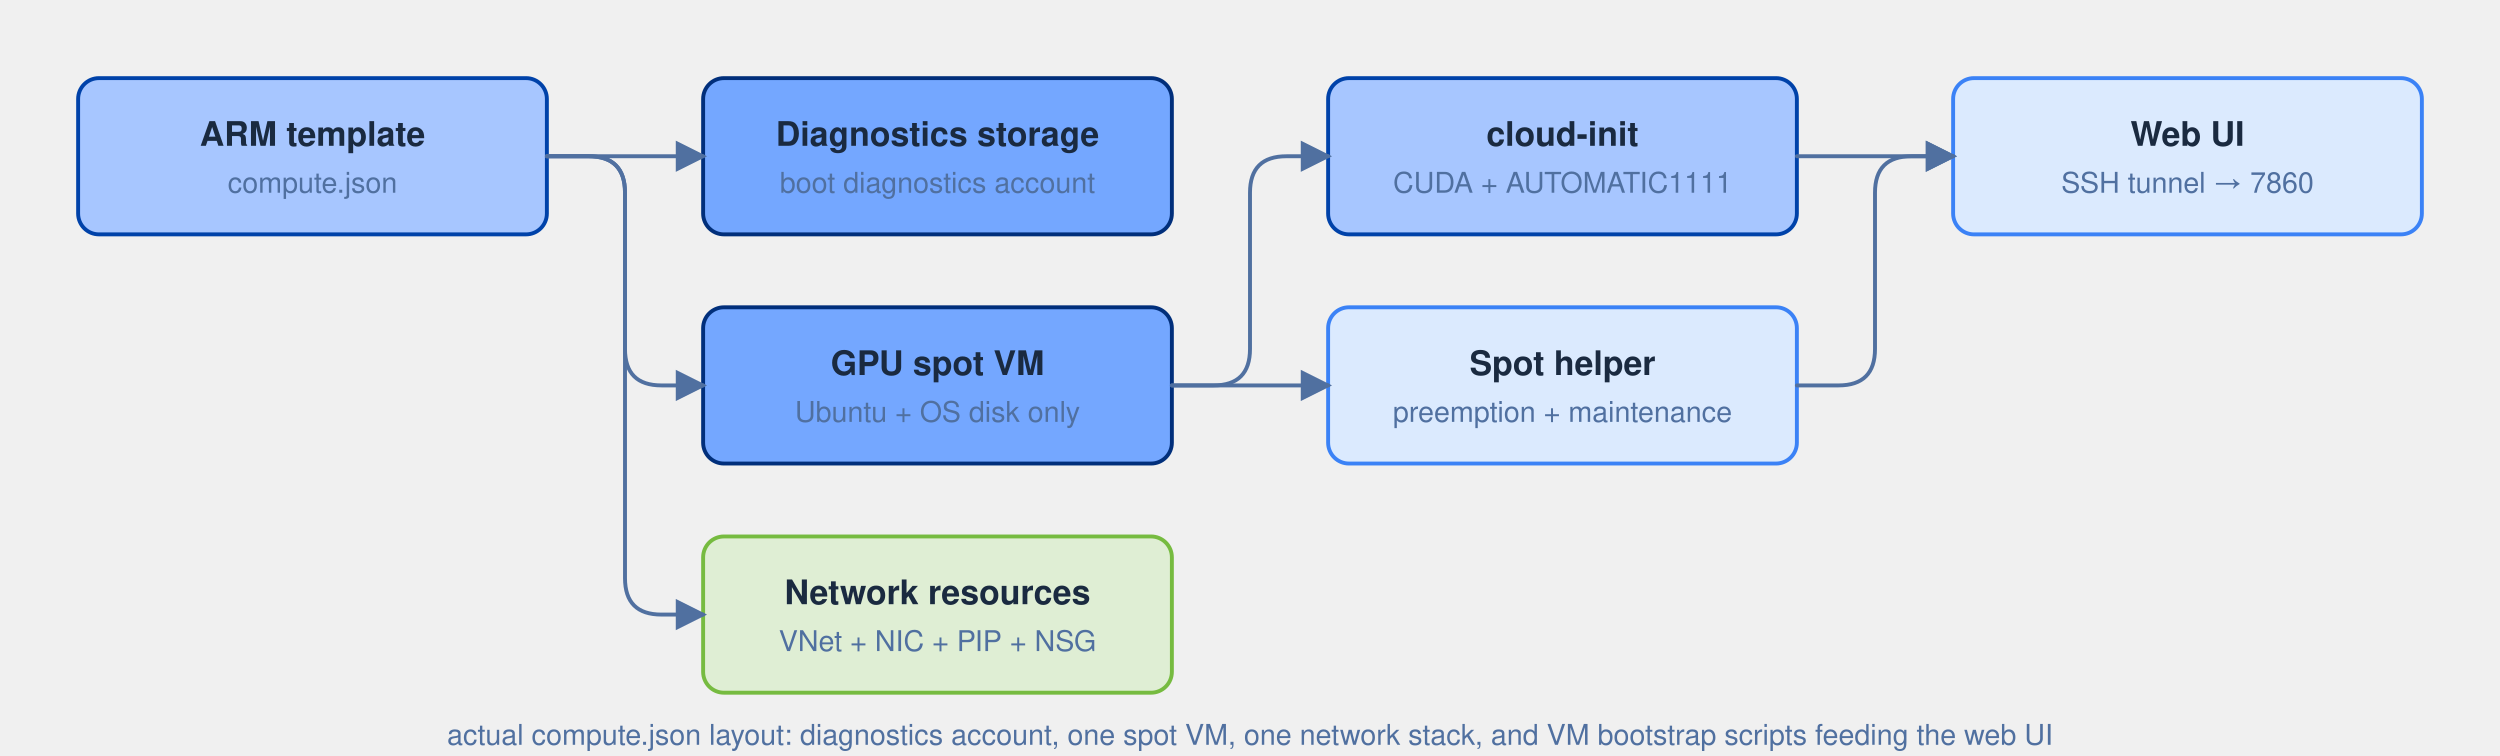
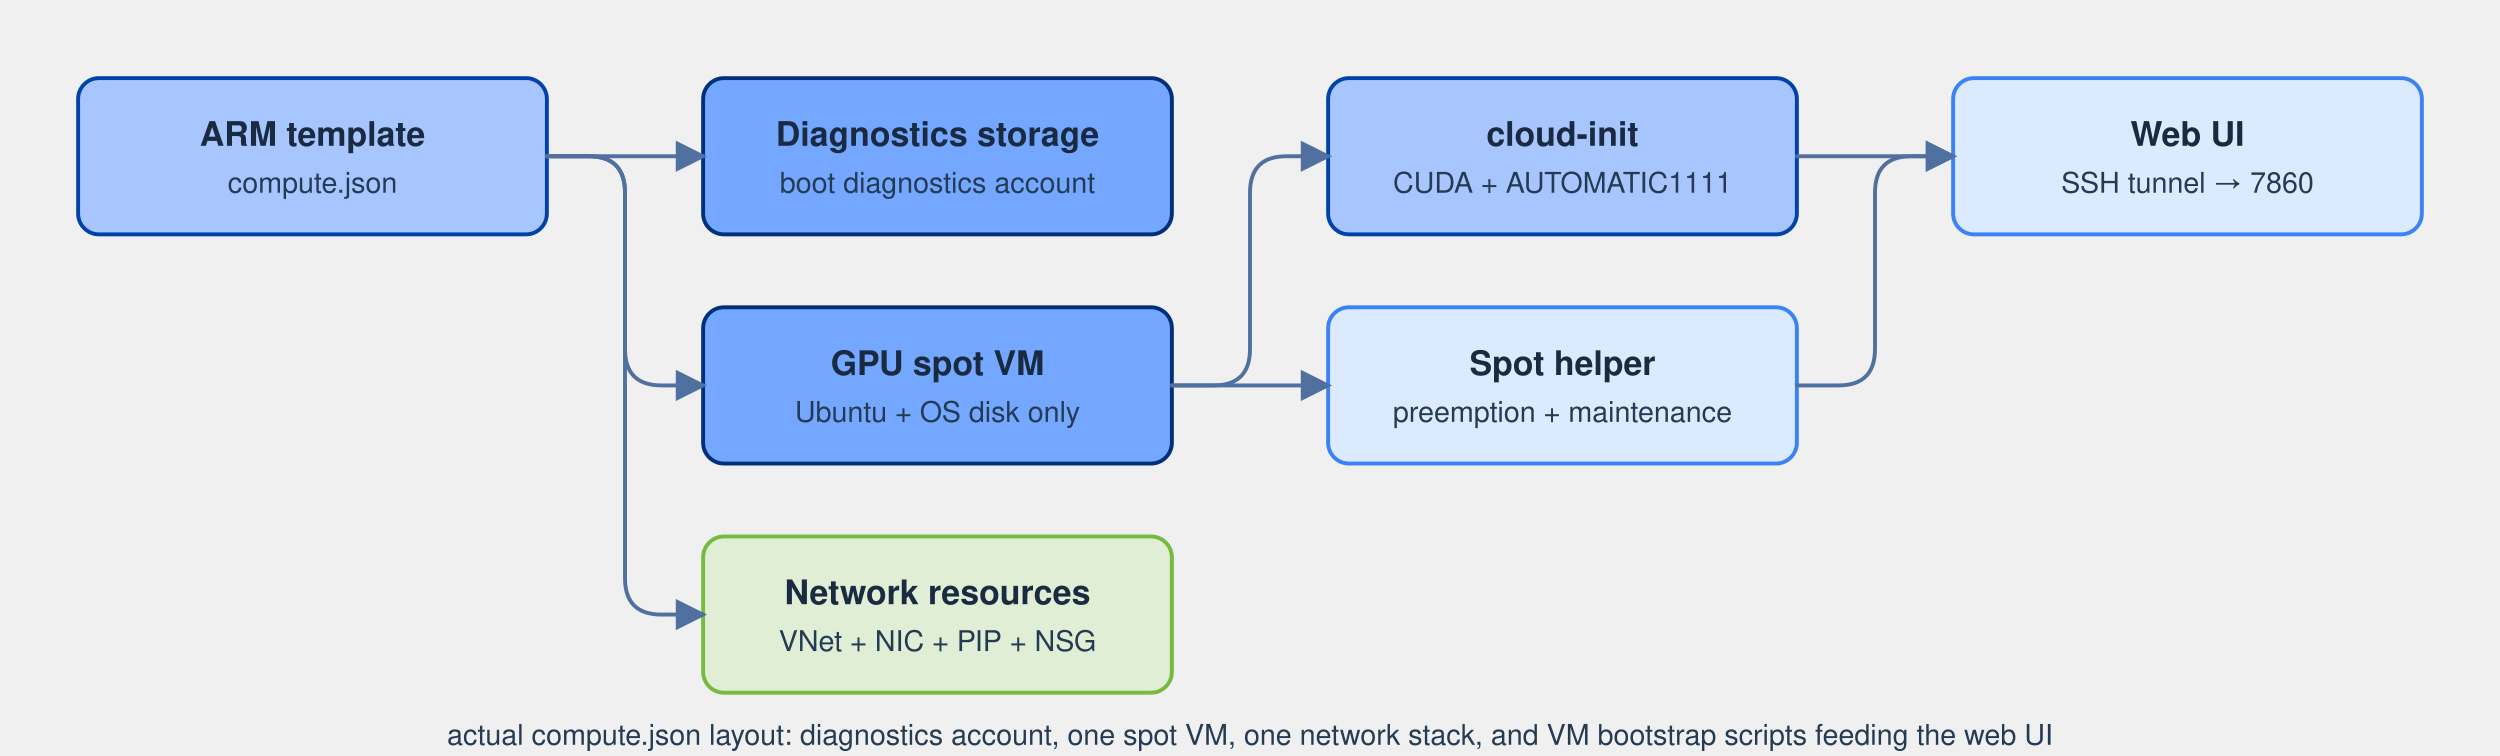
<svg xmlns="http://www.w3.org/2000/svg" viewBox="0 0 960 290">
  <style>
    /* Default: light mode (for rsvg-convert and non-media-query agents) */
    .bg { fill: transparent; }
    .box { fill: #ffffff; stroke: #707070; stroke-width: 1.5; }
    .box-accent { fill: #dbeafe; stroke: #3b82f6; stroke-width: 1.5; }
    .box-green { fill: #74a7ff; stroke: #012f7b; stroke-width: 1.5; }
    .box-warm { fill: #fef3c7; stroke: #d97706; stroke-width: 1.5; }
    .box-purple { fill: #adadad; stroke: #000000; stroke-width: 1.5; }
    .box-teal { fill: #ebebeb; stroke: #474747; stroke-width: 1.5; }
    .box-slate { fill: #a7c6ff; stroke: #0042a9; stroke-width: 1.5; }
    .box-indigo { fill: #dfeed4; stroke: #4e7a27; stroke-width: 1.5; }
    .box-rose { fill: #dfeed4; stroke: #76bb40; stroke-width: 1.5; }
    .box-orange { fill: #ffedd5; stroke: #ea580c; stroke-width: 1.5; }
    .box-cyan { fill: #d9c9fe; stroke: #5e30eb; stroke-width: 1.5; }
    .label { fill: #1a2a40; }
-     .sub { fill: #5070a0; }
+     .sub { fill: #243b53; }
    text { font-family: -apple-system, "Segoe UI", Helvetica, sans-serif; }
    .label { font-size: 13px; font-weight: 600; }
    .sub { font-size: 11px; }
    @media (prefers-color-scheme: dark) {
      .bg { fill: transparent; }
      .box { fill: #1a1e2a; stroke: #505050; }
      .box-accent { fill: #0d1e38; stroke: #2b5cb0; }
      .box-green { fill: #0a1a3a; stroke: #4a80d0; }
      .box-warm { fill: #221a10; stroke: #a06020; }
      .box-purple { fill: #222222; stroke: #666666; }
      .box-teal { fill: #1e1e1e; stroke: #666666; }
      .box-slate { fill: #0d1a38; stroke: #4a7ad0; }
      .box-indigo { fill: #1a2810; stroke: #5a8a30; }
      .box-rose { fill: #1a2810; stroke: #5aaa30; }
      .box-orange { fill: #2a1a08; stroke: #f97316; }
      .box-cyan { fill: #1a1030; stroke: #7040d0; }
      .label { fill: #d0daf0; }
      .sub { fill: #90a8c0; }
    }
  </style>
  <defs>
    <marker id="ah" markerWidth="8" markerHeight="8" refX="7" refY="4" orient="auto">
      <path d="M0,0 L8,4 L0,8z" fill="#5070a0" stroke="none" />
    </marker>
    <marker id="ahs" markerWidth="8" markerHeight="8" refX="7" refY="4" orient="auto">
      <path d="M0,0 L8,4 L0,8z" fill="#3b82f6" stroke="none" />
    </marker>
  </defs>
  <rect width="960" height="290" class="bg" rx="8" />
  <rect x="30" y="30" width="180" height="60" rx="8" class="box-slate" />
  <text x="120" y="56" text-anchor="middle" class="label">ARM template</text>
  <text x="120" y="74" text-anchor="middle" class="sub">compute.json</text>
  <rect x="270" y="30" width="180" height="60" rx="8" class="box-green" />
  <text x="360" y="56" text-anchor="middle" class="label">Diagnostics storage</text>
  <text x="360" y="74" text-anchor="middle" class="sub">boot diagnostics account</text>
  <rect x="270" y="118" width="180" height="60" rx="8" class="box-green" />
  <text x="360" y="144" text-anchor="middle" class="label">GPU spot VM</text>
  <text x="360" y="162" text-anchor="middle" class="sub">Ubuntu + OS disk only</text>
  <rect x="270" y="206" width="180" height="60" rx="8" class="box-rose" />
  <text x="360" y="232" text-anchor="middle" class="label">Network resources</text>
  <text x="360" y="250" text-anchor="middle" class="sub">VNet + NIC + PIP + NSG</text>
  <rect x="510" y="30" width="180" height="60" rx="8" class="box-slate" />
  <text x="600" y="56" text-anchor="middle" class="label">cloud-init</text>
  <text x="600" y="74" text-anchor="middle" class="sub">CUDA + AUTOMATIC1111</text>
  <rect x="510" y="118" width="180" height="60" rx="8" class="box-accent" />
  <text x="600" y="144" text-anchor="middle" class="label">Spot helper</text>
  <text x="600" y="162" text-anchor="middle" class="sub">preemption + maintenance</text>
  <rect x="750" y="30" width="180" height="60" rx="8" class="box-accent" />
  <text x="840" y="56" text-anchor="middle" class="label">Web UI</text>
  <text x="840" y="74" text-anchor="middle" class="sub">SSH tunnel → 7860</text>
  <path d="M210,60 L270,60" fill="none" stroke="#5070a0" stroke-width="1.5" stroke-linecap="round" marker-end="url(#ah)" />
  <path d="M210,60 L226,60 Q240,60 240,74 L240,134 Q240,148 254,148 L270,148" fill="none" stroke="#5070a0" stroke-width="1.5" stroke-linecap="round" marker-end="url(#ah)" />
  <path d="M210,60 L226,60 Q240,60 240,74 L240,222 Q240,236 254,236 L270,236" fill="none" stroke="#5070a0" stroke-width="1.5" stroke-linecap="round" marker-end="url(#ah)" />
  <path d="M450,148 L466,148 Q480,148 480,134 L480,74 Q480,60 494,60 L510,60" fill="none" stroke="#5070a0" stroke-width="1.5" stroke-linecap="round" marker-end="url(#ah)" />
  <path d="M450,148 L510,148" fill="none" stroke="#5070a0" stroke-width="1.5" stroke-linecap="round" marker-end="url(#ah)" />
  <path d="M690,60 L750,60" fill="none" stroke="#5070a0" stroke-width="1.5" stroke-linecap="round" marker-end="url(#ah)" />
  <path d="M690,148 L706,148 Q720,148 720,134 L720,74 Q720,60 734,60 L750,60" fill="none" stroke="#5070a0" stroke-width="1.5" stroke-linecap="round" marker-end="url(#ah)" />
  <text x="480" y="286" text-anchor="middle" class="sub">actual compute.json layout: diagnostics account, one spot VM, one network stack, and VM bootstrap scripts feeding the web UI</text>
</svg>
